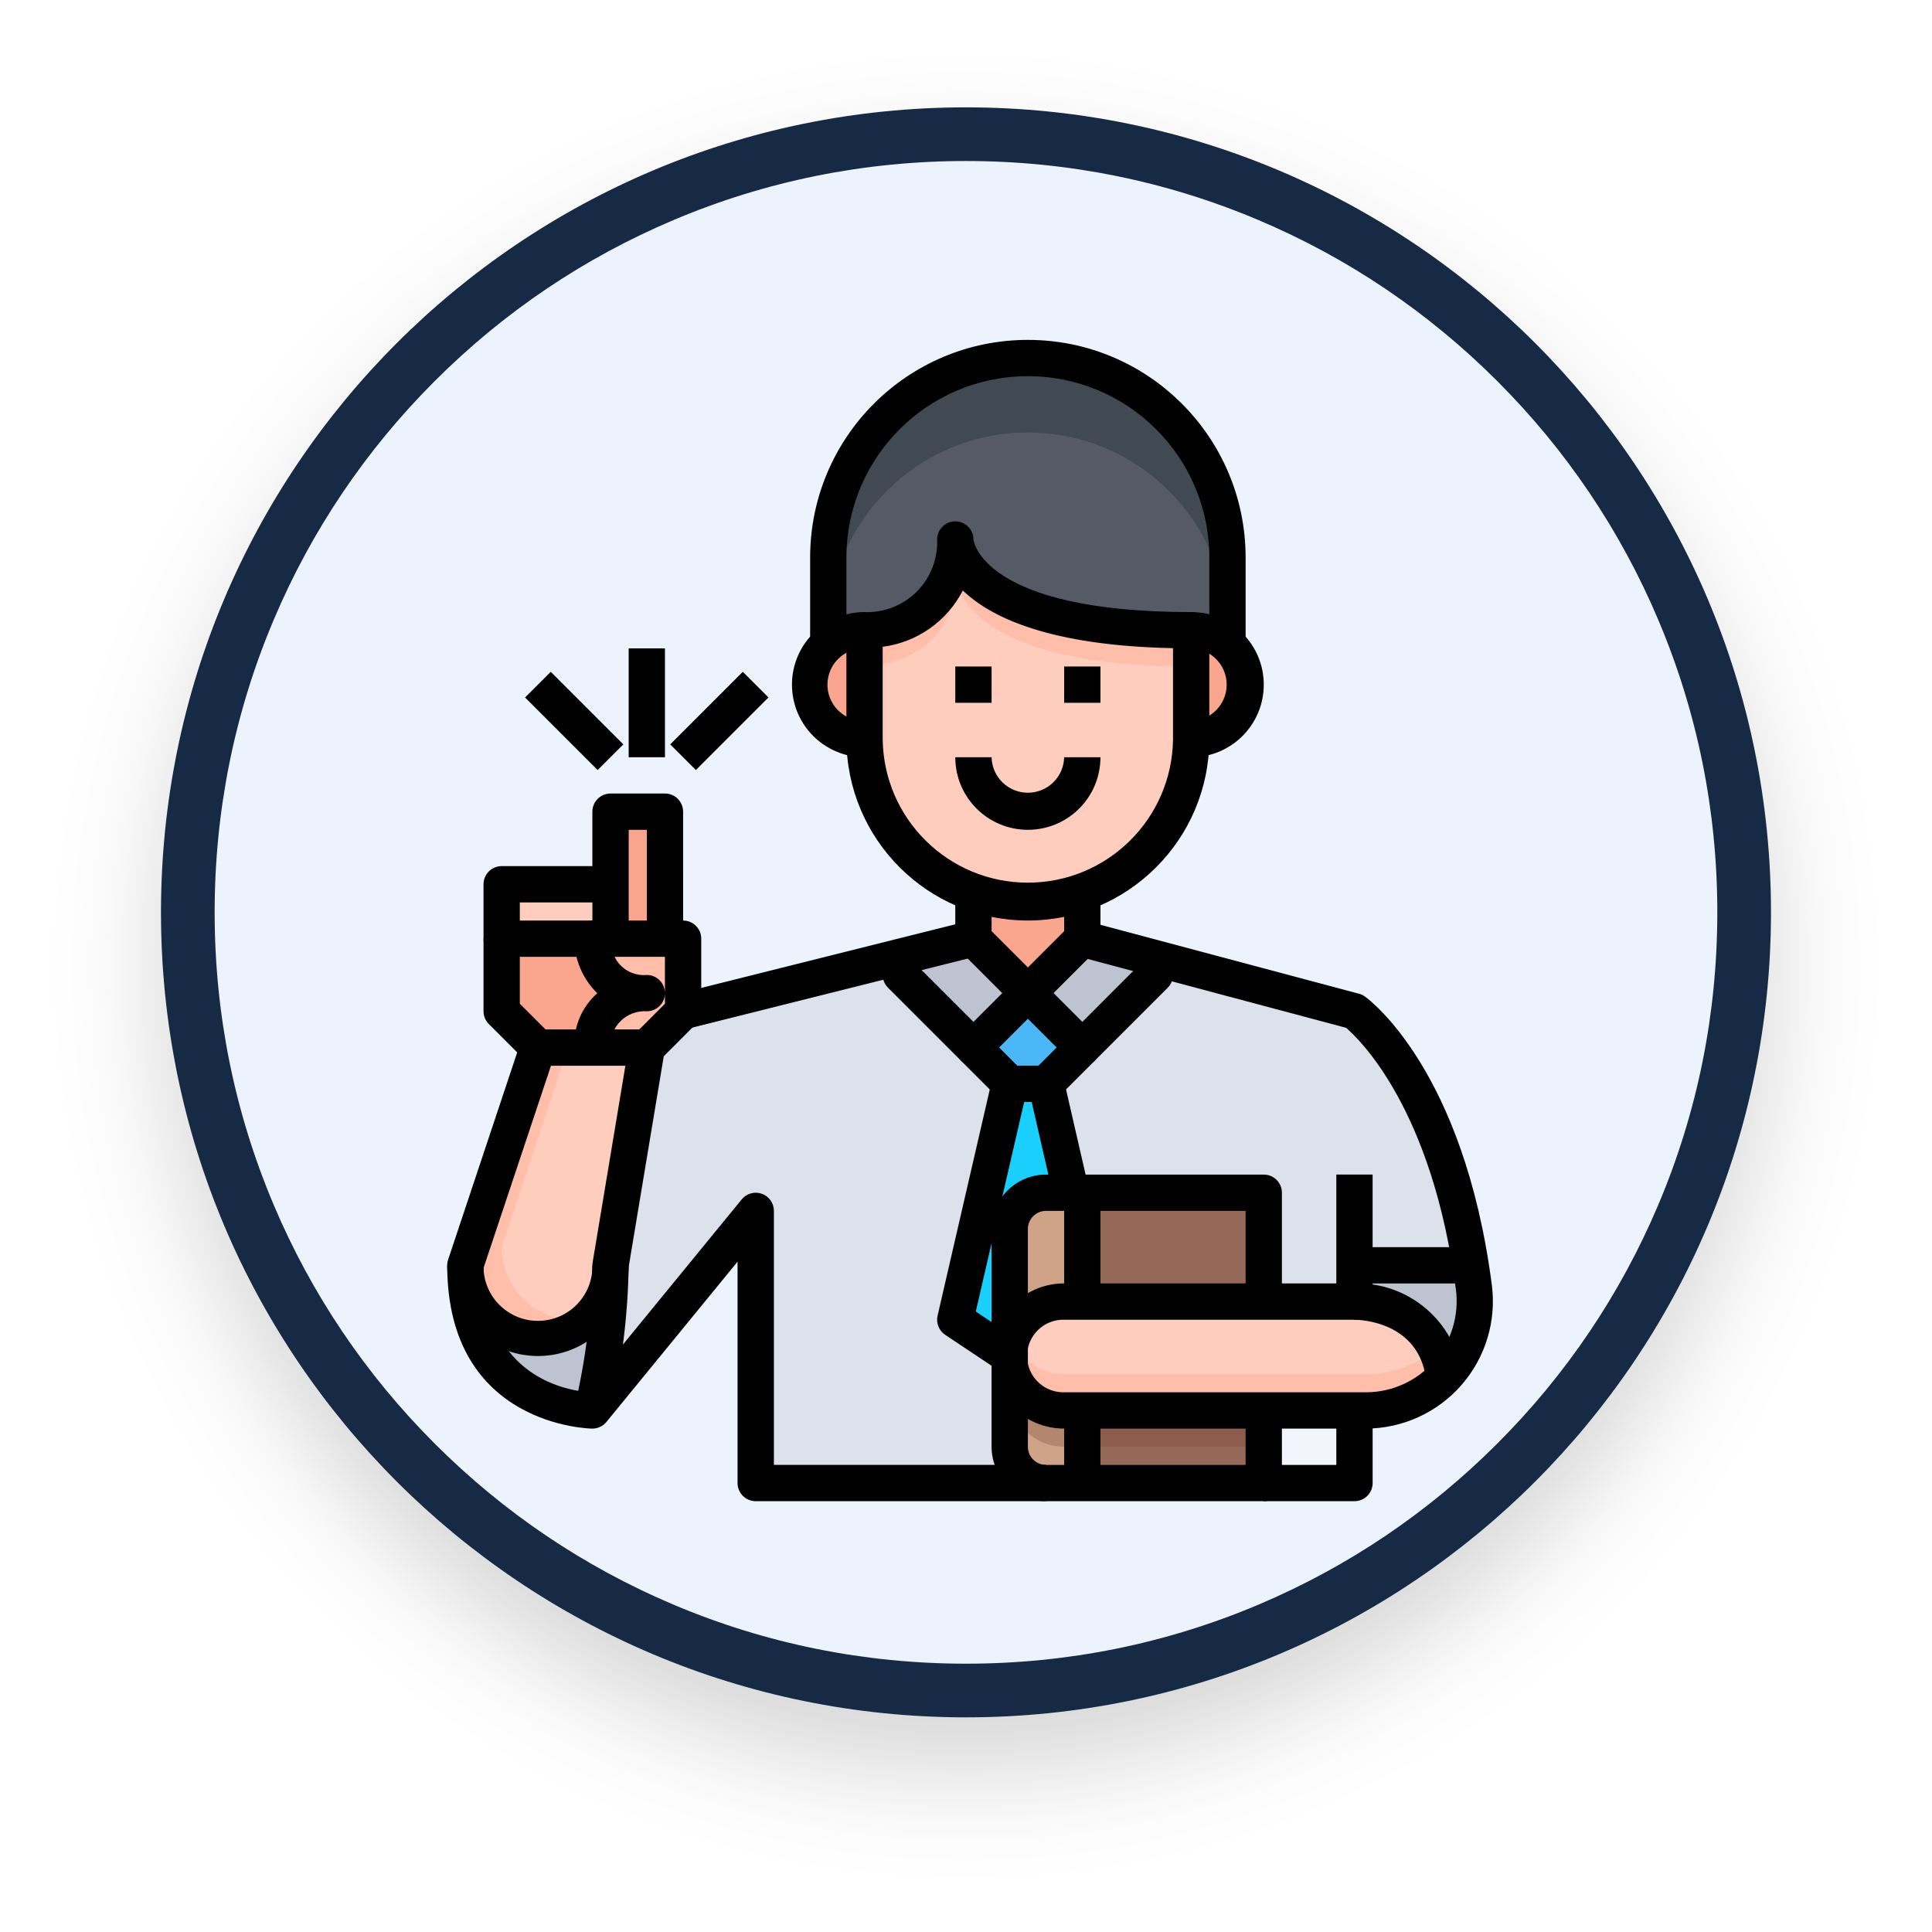
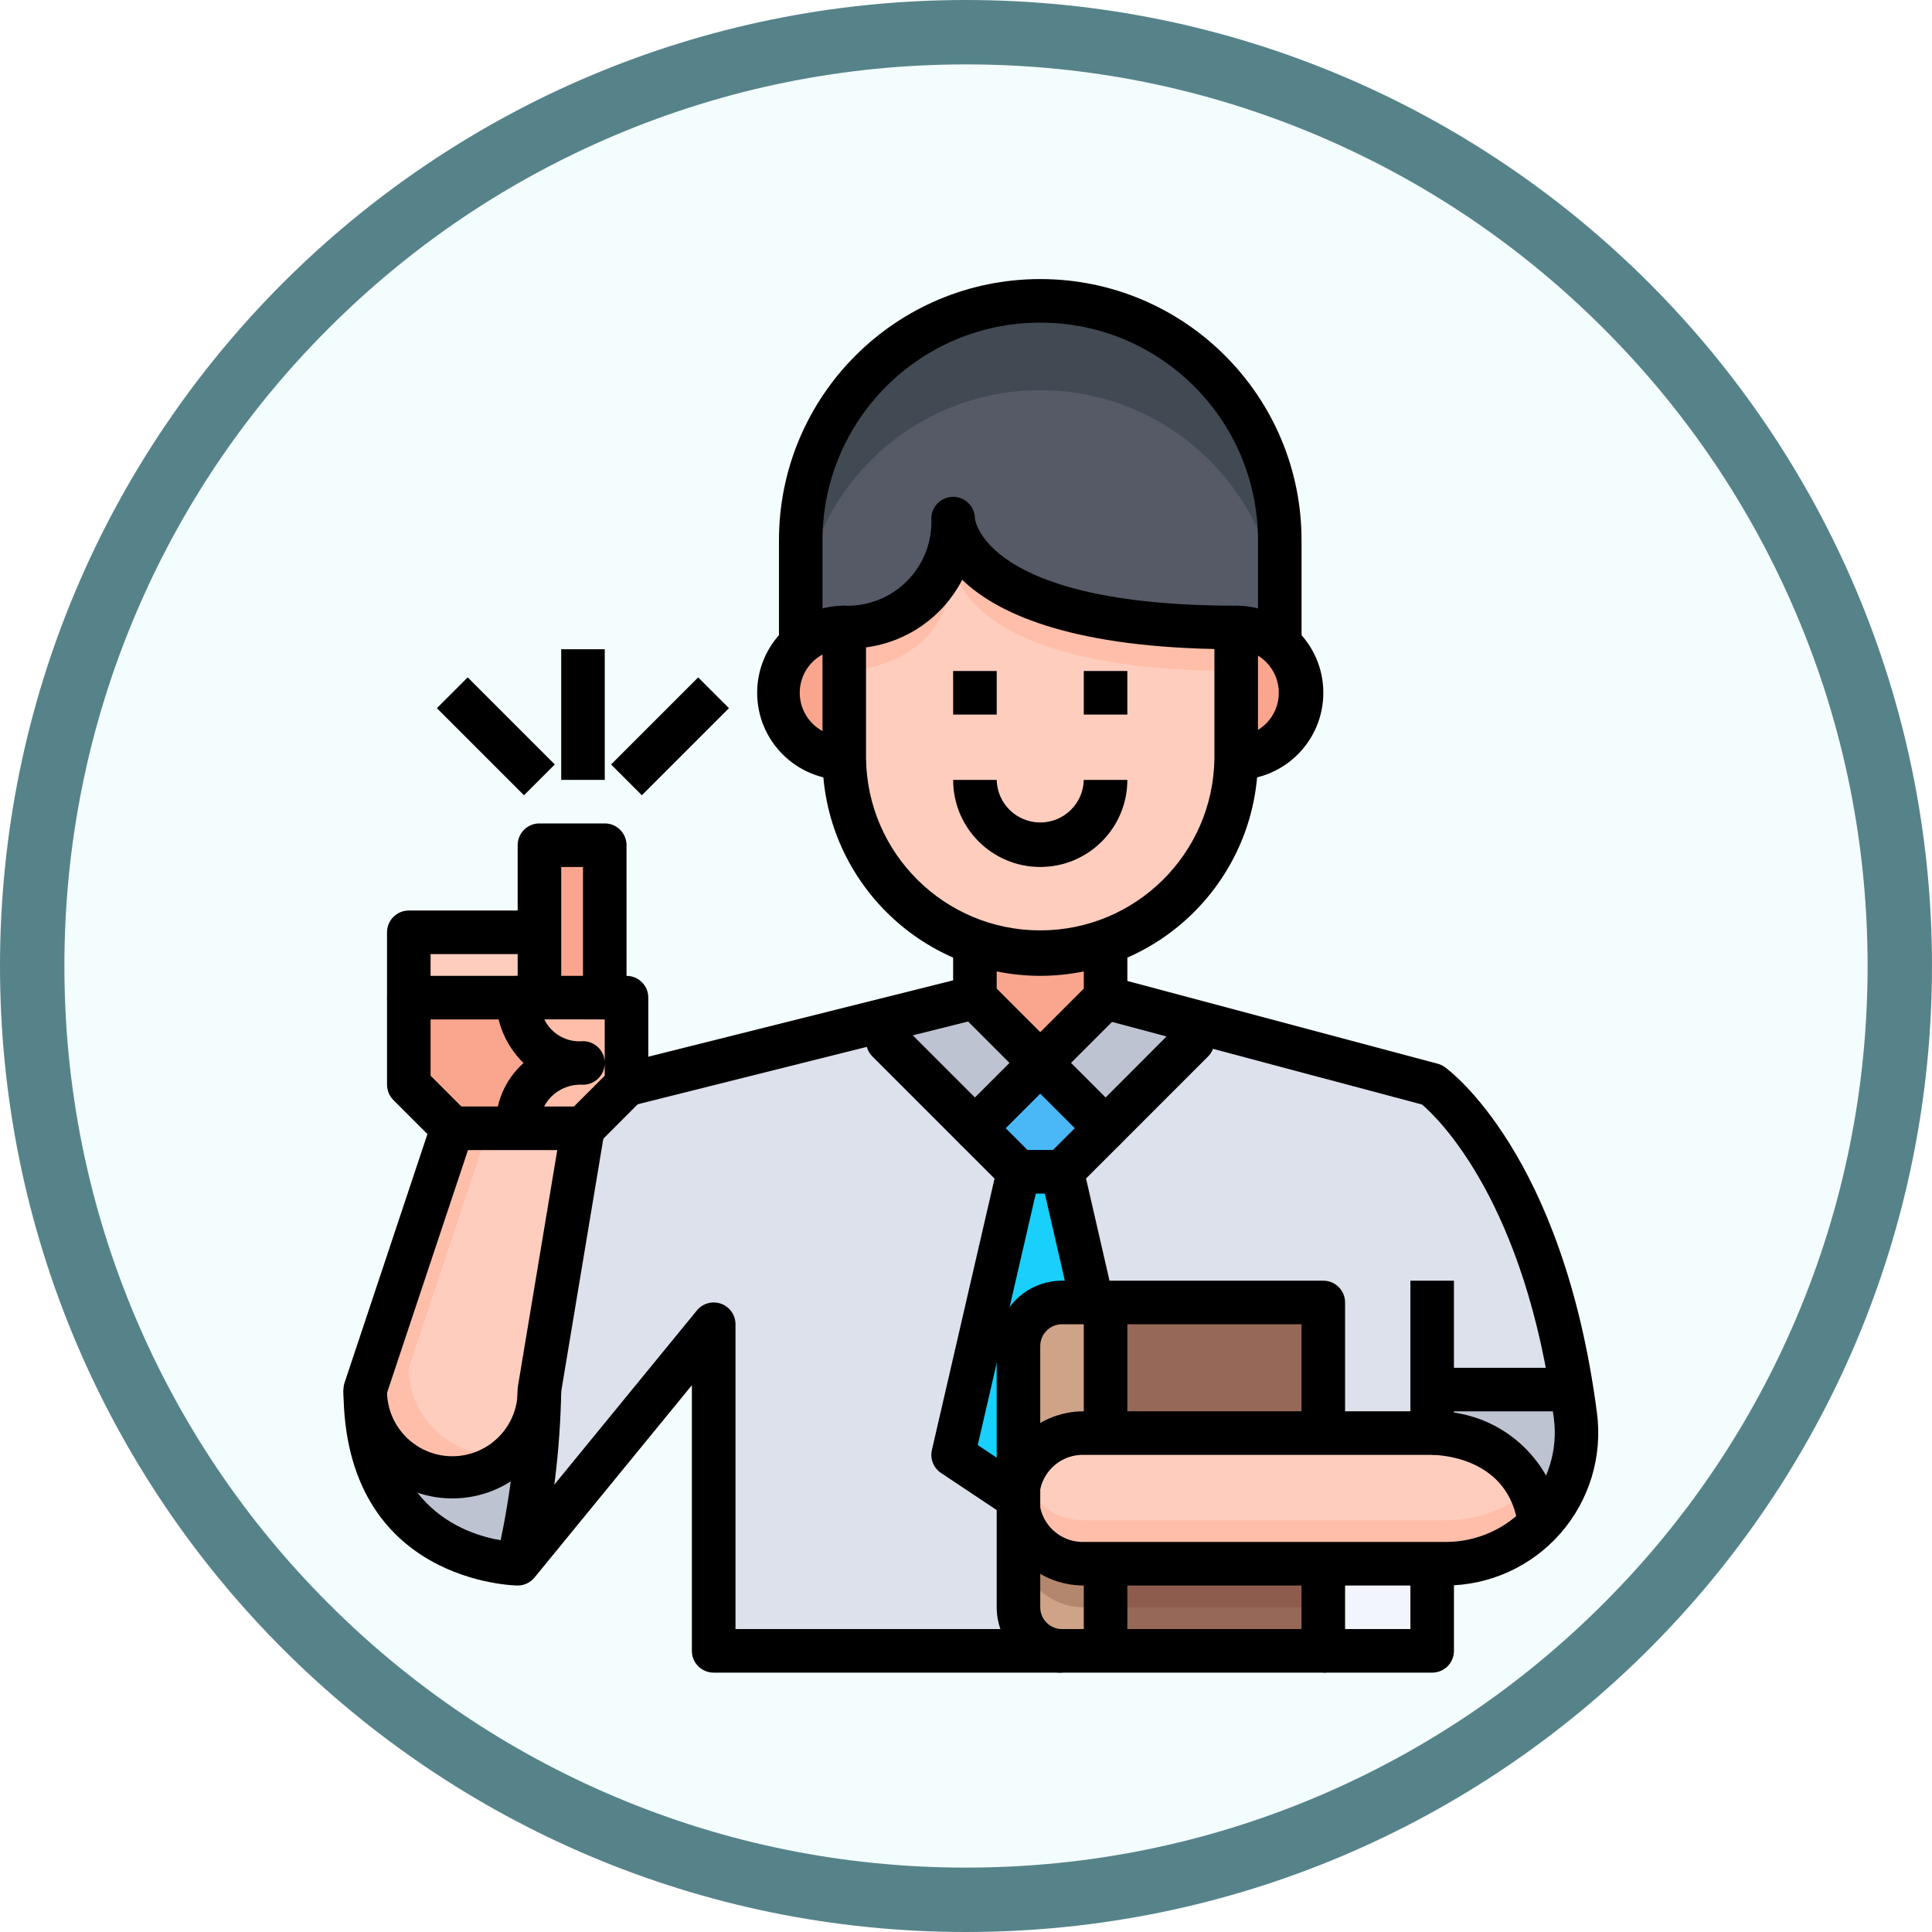
- <svg xmlns="http://www.w3.org/2000/svg" width="108" height="108" viewBox="0 0 108 108">
-   <defs>
-     <filter id="Path_904820" x="0" y="0" width="108" height="108" filterUnits="userSpaceOnUse">
-       <feOffset dy="3" input="SourceAlpha" />
-       <feGaussianBlur stdDeviation="3" result="blur" />
-       <feFlood flood-opacity="0.161" />
-       <feComposite operator="in" in2="blur" />
-       <feComposite in="SourceGraphic" />
-     </filter>
-   </defs>
-   <g id="Group_1163010" data-name="Group 1163010" transform="translate(-187 -445)">
-     <g id="Icono" transform="translate(-428.101 -4554.639)">
-       <g transform="matrix(1, 0, 0, 1, 615.1, 4999.64)" filter="url(#Path_904820)">
-         <g id="Path_904820-2" data-name="Path 904820" transform="translate(9 6)" fill="#edf3fc">
-           <path d="M 45 88.5 C 39.127 88.5 33.43 87.35 28.068 85.082 C 22.889 82.891 18.236 79.755 14.241 75.759 C 10.245 71.764 7.109 67.111 4.918 61.932 C 2.65 56.57 1.5 50.873 1.5 45 C 1.5 39.127 2.65 33.43 4.918 28.068 C 7.109 22.889 10.245 18.236 14.241 14.241 C 18.236 10.245 22.889 7.109 28.068 4.918 C 33.43 2.65 39.127 1.5 45 1.5 C 50.873 1.5 56.57 2.65 61.932 4.918 C 67.111 7.109 71.764 10.245 75.759 14.241 C 79.755 18.236 82.891 22.889 85.082 28.068 C 87.35 33.43 88.5 39.127 88.5 45 C 88.5 50.873 87.35 56.57 85.082 61.932 C 82.891 67.111 79.755 71.764 75.759 75.759 C 71.764 79.755 67.111 82.891 61.932 85.082 C 56.57 87.35 50.873 88.5 45 88.5 Z" stroke="none" />
-           <path d="M 45 3 C 39.329 3 33.829 4.11 28.653 6.299 C 23.652 8.415 19.16 11.443 15.302 15.302 C 11.443 19.16 8.415 23.652 6.299 28.653 C 4.11 33.829 3 39.329 3 45 C 3 50.671 4.11 56.171 6.299 61.347 C 8.415 66.348 11.443 70.84 15.302 74.698 C 19.16 78.557 23.652 81.585 28.653 83.701 C 33.829 85.89 39.329 87 45 87 C 50.671 87 56.171 85.89 61.347 83.701 C 66.348 81.585 70.84 78.557 74.698 74.698 C 78.557 70.84 81.585 66.348 83.701 61.347 C 85.89 56.171 87 50.671 87 45 C 87 39.329 85.89 33.829 83.701 28.653 C 81.585 23.652 78.557 19.16 74.698 15.302 C 70.84 11.443 66.348 8.415 61.347 6.299 C 56.171 4.11 50.671 3 45 3 M 45 0 C 69.853 0 90 20.147 90 45 C 90 69.853 69.853 90 45 90 C 20.147 90 0 69.853 0 45 C 0 20.147 20.147 0 45 0 Z" stroke="none" fill="#192b44" />
-         </g>
+ <svg xmlns="http://www.w3.org/2000/svg" width="90" height="90" viewBox="0 0 90 90">
+   <g id="Group_1164070" data-name="Group 1164070" transform="translate(-192 -318)">
+     <g id="Icono" transform="translate(-432.101 -4687.639)">
+       <g id="Path_904820" data-name="Path 904820" transform="translate(624.101 5005.639)" fill="#f4fdfe">
+         <path d="M 45 88.5 C 39.127 88.5 33.43 87.35 28.068 85.082 C 22.889 82.891 18.236 79.755 14.241 75.759 C 10.245 71.764 7.109 67.111 4.918 61.932 C 2.65 56.57 1.5 50.873 1.5 45 C 1.5 39.127 2.65 33.43 4.918 28.068 C 7.109 22.889 10.245 18.236 14.241 14.241 C 18.236 10.245 22.889 7.109 28.068 4.918 C 33.43 2.65 39.127 1.5 45 1.5 C 50.873 1.5 56.57 2.65 61.932 4.918 C 67.111 7.109 71.764 10.245 75.759 14.241 C 79.755 18.236 82.891 22.889 85.082 28.068 C 87.35 33.43 88.5 39.127 88.5 45 C 88.5 50.873 87.35 56.57 85.082 61.932 C 82.891 67.111 79.755 71.764 75.759 75.759 C 71.764 79.755 67.111 82.891 61.932 85.082 C 56.57 87.35 50.873 88.5 45 88.5 Z" stroke="none" />
+         <path d="M 45 3 C 39.329 3 33.829 4.11 28.653 6.299 C 23.652 8.415 19.16 11.443 15.302 15.302 C 11.443 19.16 8.415 23.652 6.299 28.653 C 4.11 33.829 3 39.329 3 45 C 3 50.671 4.11 56.171 6.299 61.347 C 8.415 66.348 11.443 70.84 15.302 74.698 C 19.16 78.557 23.652 81.585 28.653 83.701 C 33.829 85.89 39.329 87 45 87 C 50.671 87 56.171 85.89 61.347 83.701 C 66.348 81.585 70.84 78.557 74.698 74.698 C 78.557 70.84 81.585 66.348 83.701 61.347 C 85.89 56.171 87 50.671 87 45 C 87 39.329 85.89 33.829 83.701 28.653 C 81.585 23.652 78.557 19.16 74.698 15.302 C 70.84 11.443 66.348 8.415 61.347 6.299 C 56.171 4.11 50.671 3 45 3 M 45 0 C 69.853 0 90 20.147 90 45 C 90 69.853 69.853 90 45 90 C 20.147 90 0 69.853 0 45 C 0 20.147 20.147 0 45 0 Z" stroke="none" fill="#56838a" />
      </g>
      <g id="profesor_1_" data-name="profesor (1)" transform="translate(637.101 5018.639)">
        <path id="Path_904157" data-name="Path 904157" d="M46.315,12.158V17a3.007,3.007,0,0,0-2.029-.781C31.1,16.215,31.1,11.143,31.1,11.143c0,5.072-5.072,5.072-5.072,5.072A3.007,3.007,0,0,0,24,17V12.158a11.158,11.158,0,1,1,22.315,0Z" transform="translate(0.301 0.014)" fill="#555a66" />
        <path id="Path_904158" data-name="Path 904158" d="M35.158,1A11.152,11.152,0,0,0,24,12.158v4.057a11.158,11.158,0,0,1,22.315,0V12.158A11.152,11.152,0,0,0,35.158,1Z" transform="translate(0.301 0.014)" fill="#414952" />
        <path id="Path_904159" data-name="Path 904159" d="M37.043,59.043h1.014V63.1H36.029A2.035,2.035,0,0,1,34,61.072V56a3.043,3.043,0,0,0,3.043,3.043Z" transform="translate(0.444 0.803)" fill="#cfa388" />
        <path id="Path_904160" data-name="Path 904160" d="M37.043,59.043A3.043,3.043,0,0,1,34,56v2.029a3.043,3.043,0,0,0,3.043,3.043h1.014V59.043Z" transform="translate(0.444 0.803)" fill="#b2876d" />
        <path id="Path_904161" data-name="Path 904161" d="M38.057,47v6.086H37.043A3.043,3.043,0,0,0,34,56.129v-7.1A2.035,2.035,0,0,1,36.029,47Z" transform="translate(0.444 0.674)" fill="#cfa388" />
        <path id="Path_904162" data-name="Path 904162" d="M48.143,59v4.057H38V59H48.143Z" transform="translate(0.502 0.846)" fill="#966857" />
        <path id="Path_904163" data-name="Path 904163" d="M48.143,59v2.029H38V59H48.143Z" transform="translate(0.502 0.846)" fill="#8d5c4d" />
        <path id="Path_904164" data-name="Path 904164" d="M48.143,47v6.086H38V47Z" transform="translate(0.502 0.674)" fill="#966857" />
        <path id="Path_904165" data-name="Path 904165" d="M35.1,36.043l-3.043,3.043L28,35.029V34.014L32.057,33Z" transform="translate(0.358 0.473)" fill="#bec3d2" />
        <path id="Path_904166" data-name="Path 904166" d="M42.1,34.085v.943l-4.057,4.057L35,36.043,38.043,33Z" transform="translate(0.459 0.473)" fill="#bec3d2" />
        <path id="Path_904167" data-name="Path 904167" d="M38.086,39.043l-2.029,2.029H34.029L32,39.043,35.043,36Z" transform="translate(0.416 0.516)" fill="#4ab8f7" />
        <path id="Path_904168" data-name="Path 904168" d="M36.072,41l1.4,6.086h-1.4a2.035,2.035,0,0,0-2.029,2.029v7.1L31,54.186,34.043,41Z" transform="translate(0.401 0.588)" fill="#19cffc" />
        <path id="Path_904169" data-name="Path 904169" d="M12.115,51A38,38,0,0,1,11.1,59.115S4,59.115,4,51a4.057,4.057,0,1,0,8.115,0Z" transform="translate(0.014 0.731)" fill="#bec3d2" />
        <path id="Path_904170" data-name="Path 904170" d="M53,51h6.5c.061.4.122.8.172,1.217a6.049,6.049,0,0,1-1.664,5.031c-.527-4.22-5.011-4.22-5.011-4.22Z" transform="translate(0.717 0.731)" fill="#bec3d2" />
        <path id="Path_904171" data-name="Path 904171" d="M48,59h5.072v4.057H48Z" transform="translate(0.645 0.846)" fill="#f2f6fc" />
        <path id="Path_904172" data-name="Path 904172" d="M36.358,63.416H20.129V48.2L11,59.358a38,38,0,0,0,1.014-8.115l2.029-12.172,2.029-2.029L28.244,34v1.014L32.3,39.072,34.33,41.1,31.287,54.287l3.043,2.029v5.072A2.035,2.035,0,0,0,36.358,63.416Z" transform="translate(0.115 0.487)" fill="#dce1eb" />
        <path id="Path_904173" data-name="Path 904173" d="M53.244,51.243v2.029H48.172V47.185H37.4L36,41.1l2.029-2.029,4.057-4.057V34.07l11.158,2.972s4.8,3.428,6.5,14.2Z" transform="translate(0.473 0.488)" fill="#dce1eb" />
        <path id="Path_904174" data-name="Path 904174" d="M15.043,26v7.1H12V26Z" transform="translate(0.129 0.373)" fill="#faa68e" />
        <path id="Path_904175" data-name="Path 904175" d="M6,30h6.086v3.043H6Z" transform="translate(0.043 0.43)" fill="#ffcdbe" />
        <path id="Path_904176" data-name="Path 904176" d="M14.115,36.043a2.98,2.98,0,0,0-3.043,3.043H8.029L6,37.057V33h5.072a2.98,2.98,0,0,0,3.043,3.043Z" transform="translate(0.043 0.473)" fill="#faa68e" />
        <path id="Path_904177" data-name="Path 904177" d="M16.072,33v4.057l-2.029,2.029H11a2.98,2.98,0,0,1,3.043-3.043A2.98,2.98,0,0,1,11,33Z" transform="translate(0.115 0.473)" fill="#ffbeaa" />
        <path id="Path_904178" data-name="Path 904178" d="M14.143,39,12.115,51.172a4.057,4.057,0,0,1-8.115,0L8.057,39Z" transform="translate(0.014 0.559)" fill="#ffcdbe" />
        <path id="Path_904179" data-name="Path 904179" d="M10.086,54.215a4.057,4.057,0,0,1-4.057-4.057L9.748,39H8.057L4,51.172a4.045,4.045,0,0,0,6.8,2.971A4.093,4.093,0,0,1,10.086,54.215Z" transform="translate(0.014 0.559)" fill="#ffbeaa" />
        <path id="Path_904180" data-name="Path 904180" d="M53.272,53s4.483,0,5.011,4.22a6.014,6.014,0,0,1-4.372,1.866H37.043a3.043,3.043,0,1,1,0-6.086Z" transform="translate(0.444 0.76)" fill="#ffcdbe" />
        <path id="Path_904181" data-name="Path 904181" d="M53.911,57.029H37.043A3.005,3.005,0,0,1,34.187,55a3.034,3.034,0,0,0,2.856,4.057H53.911a6.014,6.014,0,0,0,4.372-1.866,4.954,4.954,0,0,0-.469-1.59,6,6,0,0,1-3.9,1.428Z" transform="translate(0.445 0.789)" fill="#ffbeaa" />
        <g id="Group_1143324" data-name="Group 1143324" transform="translate(23.287 16.229)">
          <path id="Path_904182" data-name="Path 904182" d="M38.086,30.48v2.556l-3.043,3.043L32,33.036V30.48a9.042,9.042,0,0,0,6.086,0Z" transform="translate(-22.871 -15.792)" fill="#faa68e" />
          <path id="Path_904183" data-name="Path 904183" d="M24.014,16.781A3.008,3.008,0,0,1,26.043,16v6.086A3.043,3.043,0,0,1,23,19.043,2.982,2.982,0,0,1,24.014,16.781Z" transform="translate(-23 -16)" fill="#faa68e" />
          <path id="Path_904184" data-name="Path 904184" d="M44,16a3.043,3.043,0,0,1,0,6.086Z" transform="translate(-22.699 -16)" fill="#faa68e" />
        </g>
        <path id="Path_904185" data-name="Path 904185" d="M44.258,16.072v6.086a9.129,9.129,0,0,1-18.258,0V16.072s5.072,0,5.072-5.072C31.072,11,31.072,16.072,44.258,16.072Z" transform="translate(0.33 0.158)" fill="#ffcdbe" />
        <path id="Path_904186" data-name="Path 904186" d="M31.072,11c0,5.072-5.072,5.072-5.072,5.072V18.1s5.072,0,5.072-5.072c0,0,0,5.072,13.186,5.072V16.072C31.072,16.072,31.072,11,31.072,11Z" transform="translate(0.33 0.158)" fill="#ffbeaa" />
        <path id="Path_904187" data-name="Path 904187" d="M35.143,32.315A10.155,10.155,0,0,1,25,22.172V16.086a1.014,1.014,0,0,1,1.014-1.014,3.905,3.905,0,0,0,4.057-4.057,1.014,1.014,0,0,1,2.029,0c0,.008.417,4.057,12.172,4.057a1.014,1.014,0,0,1,1.014,1.014v6.086A10.155,10.155,0,0,1,35.143,32.315Zm-8.115-15.3v5.158a8.115,8.115,0,0,0,16.229,0V17.09c-6.881-.14-10.174-1.708-11.749-3.224A5.9,5.9,0,0,1,27.029,17.014Z" transform="translate(0.315 0.143)" />
        <path id="Path_904188" data-name="Path 904188" d="M44,23.115V21.086a2.029,2.029,0,0,0,0-4.057V15a4.057,4.057,0,1,1,0,8.115Z" transform="translate(0.588 0.215)" />
        <path id="Path_904189" data-name="Path 904189" d="M26.057,23.115a4.057,4.057,0,1,1,0-8.115v2.029a2.029,2.029,0,1,0,0,4.057Z" transform="translate(0.272 0.215)" />
        <path id="Path_904190" data-name="Path 904190" d="M47.344,17.244H45.315V12.172a10.143,10.143,0,1,0-20.287,0v5.072H23V12.172a12.172,12.172,0,1,1,24.344,0Z" transform="translate(0.287)" />
        <path id="Path_904191" data-name="Path 904191" d="M35.057,27.057A4.057,4.057,0,0,1,31,23h2.029a2.029,2.029,0,0,0,4.057,0h2.029A4.057,4.057,0,0,1,35.057,27.057Z" transform="translate(0.401 0.33)" />
        <path id="Path_904192" data-name="Path 904192" d="M31,18h2.029v2.029H31Z" transform="translate(0.401 0.258)" />
        <path id="Path_904193" data-name="Path 904193" d="M37,18h2.029v2.029H37Z" transform="translate(0.487 0.258)" />
        <path id="Path_904194" data-name="Path 904194" d="M35.057,37.1a1.014,1.014,0,0,1-.717-.3L31.3,33.76a1.014,1.014,0,0,1-.3-.717V30h2.029v2.623l2.029,2.029,2.029-2.029V30h2.029v3.043a1.014,1.014,0,0,1-.3.717L35.774,36.8A1.014,1.014,0,0,1,35.057,37.1Z" transform="translate(0.401 0.43)" />
        <path id="Path_904195" data-name="Path 904195" d="M53.929,60.4H37.057a4.057,4.057,0,1,1,0-8.115H52.272V46.2H54.3v7.1a1.014,1.014,0,0,1-1.014,1.014H37.057a2.029,2.029,0,1,0,0,4.057H53.929a5.058,5.058,0,0,0,3.8-1.724,5.11,5.11,0,0,0,1.226-4.032c-1.31-10.051-5.367-13.96-6.14-14.62l-15.012-4,.523-1.96,15.215,4.057a1.014,1.014,0,0,1,.328.154c.225.161,5.525,4.073,7.093,16.109A7.115,7.115,0,0,1,53.929,60.4Z" transform="translate(0.43 0.459)" />
        <path id="Path_904196" data-name="Path 904196" d="M48.215,64.258H36.043A3.043,3.043,0,0,1,33,61.215V49.043A3.043,3.043,0,0,1,36.043,46H48.215a1.014,1.014,0,0,1,1.014,1.014V53.1H47.2V48.029H36.043a1.014,1.014,0,0,0-1.014,1.014V61.215a1.014,1.014,0,0,0,1.014,1.014H47.2V59.186h2.029v4.057A1.014,1.014,0,0,1,48.215,64.258Z" transform="translate(0.43 0.66)" />
        <path id="Path_904197" data-name="Path 904197" d="M37,47h2.029v6.086H37Z" transform="translate(0.487 0.674)" />
        <path id="Path_904198" data-name="Path 904198" d="M37,59h2.029v4.057H37Z" transform="translate(0.487 0.846)" />
        <path id="Path_904199" data-name="Path 904199" d="M53.072,64.072H48V62.043h4.057V59h2.029v4.057A1.014,1.014,0,0,1,53.072,64.072Z" transform="translate(0.645 0.846)" />
        <path id="Path_904200" data-name="Path 904200" d="M8.072,56.258A5.078,5.078,0,0,1,3,51.186a1.014,1.014,0,0,1,.052-.321L7.109,38.694A1.014,1.014,0,0,1,8.072,38h6.086a1.014,1.014,0,0,1,1,1.182L13.143,51.275A5.077,5.077,0,0,1,8.072,56.258ZM5.029,51.34a3.044,3.044,0,0,0,6.086-.153.932.932,0,0,1,.014-.167l1.831-10.99H8.8Z" transform="translate(0 0.545)" />
        <path id="Path_904201" data-name="Path 904201" d="M14.775,39.817,13.34,38.383l1.731-1.731v-.594a1.014,1.014,0,0,1-1.014,1.014A1.909,1.909,0,0,0,12.029,39.1H10a3.845,3.845,0,0,1,1.288-3.038A4.287,4.287,0,0,1,10,33.014,1.014,1.014,0,0,1,11.014,32h5.072A1.014,1.014,0,0,1,17.1,33.014v4.057a1.014,1.014,0,0,1-.3.717Zm-2.519-5.789a1.813,1.813,0,0,0,1.8,1.014,1.014,1.014,0,0,1,1.014,1.014V34.029Z" transform="translate(0.1 0.459)" />
        <path id="Path_904202" data-name="Path 904202" d="M16.072,33.115H14.043V27.029H13.029v6.086H11v-7.1A1.014,1.014,0,0,1,12.014,25h3.043a1.014,1.014,0,0,1,1.014,1.014Z" transform="translate(0.115 0.358)" />
        <path id="Path_904203" data-name="Path 904203" d="M11.086,34.072H6.014A1.014,1.014,0,0,1,5,33.057V30.014A1.014,1.014,0,0,1,6.014,29H12.1v2.029H7.029v1.014h4.057Z" transform="translate(0.029 0.416)" />
        <path id="Path_904204" data-name="Path 904204" d="M7.326,39.8,5.3,37.774a1.014,1.014,0,0,1-.3-.717V33H7.029v3.637L8.76,38.369Z" transform="translate(0.029 0.473)" />
        <path id="Path_904205" data-name="Path 904205" d="M57,57.36c-.4-3.206-3.641-3.331-4-3.331V52a5.9,5.9,0,0,1,6.017,5.108Z" transform="translate(0.717 0.746)" />
        <path id="Path_904206" data-name="Path 904206" d="M53,50h7.1v2.029H53Z" transform="translate(0.717 0.717)" />
        <path id="Path_904207" data-name="Path 904207" d="M0,0H16.728V2.029H0Z" transform="translate(15.951 36.538) rotate(-14.064)" />
        <path id="Path_904208" data-name="Path 904208" d="M36.473,64.244H20.244a1.014,1.014,0,0,1-1.014-1.014V50.854L11.9,59.813a1.014,1.014,0,0,1-.785.373c-.081,0-8.115-.1-8.115-9.129H5.029c0,5.915,4.206,6.9,5.633,7.068l8.8-10.752a1.014,1.014,0,0,1,1.8.641v14.2H36.473Z" transform="translate(0 0.674)" />
        <path id="Path_904209" data-name="Path 904209" d="M12,59.361l-1.968-.493A37.313,37.313,0,0,0,11.014,51h2.029A38.7,38.7,0,0,1,12,59.361Z" transform="translate(0.101 0.731)" />
        <path id="Path_904210" data-name="Path 904210" d="M38.158,40.086a1.014,1.014,0,0,1-.717-.3l-2.326-2.326-2.326,2.326a1.014,1.014,0,0,1-1.434,0L27.3,35.731a1.014,1.014,0,0,1-.3-.717V34h2.029v.594l3.043,3.043L34.4,35.312a1.014,1.014,0,0,1,1.434,0l2.326,2.326L41.2,34.594V34h2.029v1.014a1.014,1.014,0,0,1-.3.717l-4.057,4.058A1.014,1.014,0,0,1,38.158,40.086Z" transform="translate(0.344 0.487)" />
        <path id="Path_904211" data-name="Path 904211" d="M36.067,42.053H34.039a1.014,1.014,0,0,1-.717-.3l-2.029-2.029,1.434-1.434,1.731,1.731h1.189l1.731-1.731,1.434,1.434-2.029,2.029a1.014,1.014,0,0,1-.717.3Z" transform="translate(0.406 0.549)" />
        <path id="Path_904212" data-name="Path 904212" d="M33.494,57.062l-3.043-2.029a1.014,1.014,0,0,1-.426-1.072l3.043-13.186,1.978.456-2.886,12.5,2.46,1.64Z" transform="translate(0.387 0.585)" />
        <path id="Path_904213" data-name="Path 904213" d="M0,0H2.029V6.245H0Z" transform="translate(35.496 41.839) rotate(-12.939)" />
        <path id="Path_904214" data-name="Path 904214" d="M13,17h2.029v6.086H13Z" transform="translate(0.143 0.244)" />
        <path id="Path_904215" data-name="Path 904215" d="M0,0H5.738V2.029H0Z" transform="translate(15.466 22.612) rotate(-45)" />
        <path id="Path_904216" data-name="Path 904216" d="M0,0H2.029V5.738H0Z" transform="translate(7.352 19.989) rotate(-45)" />
      </g>
    </g>
  </g>
</svg>
